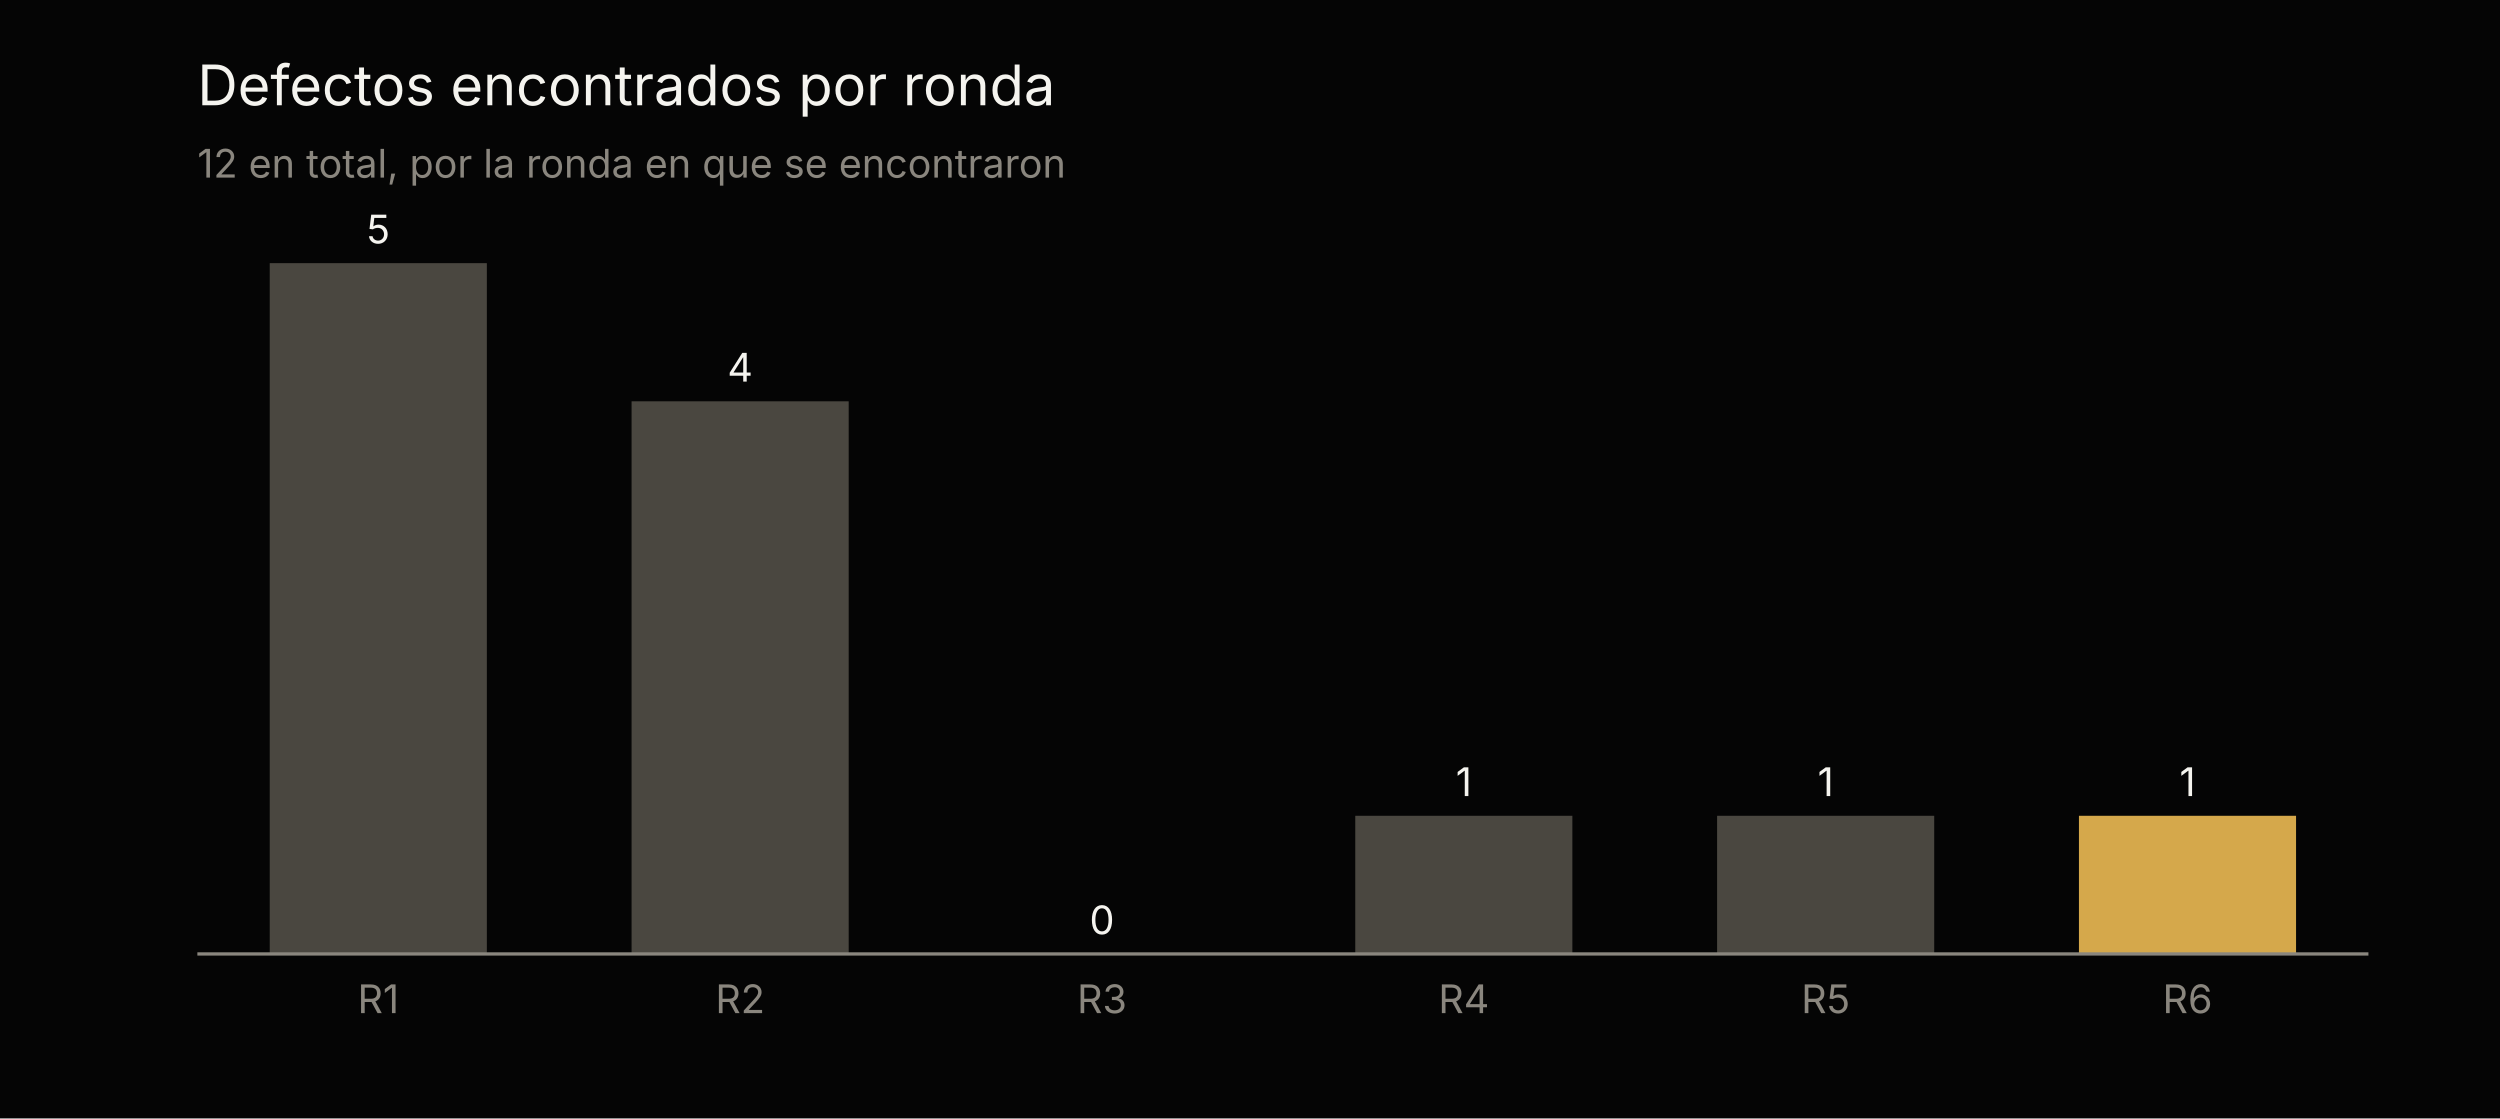
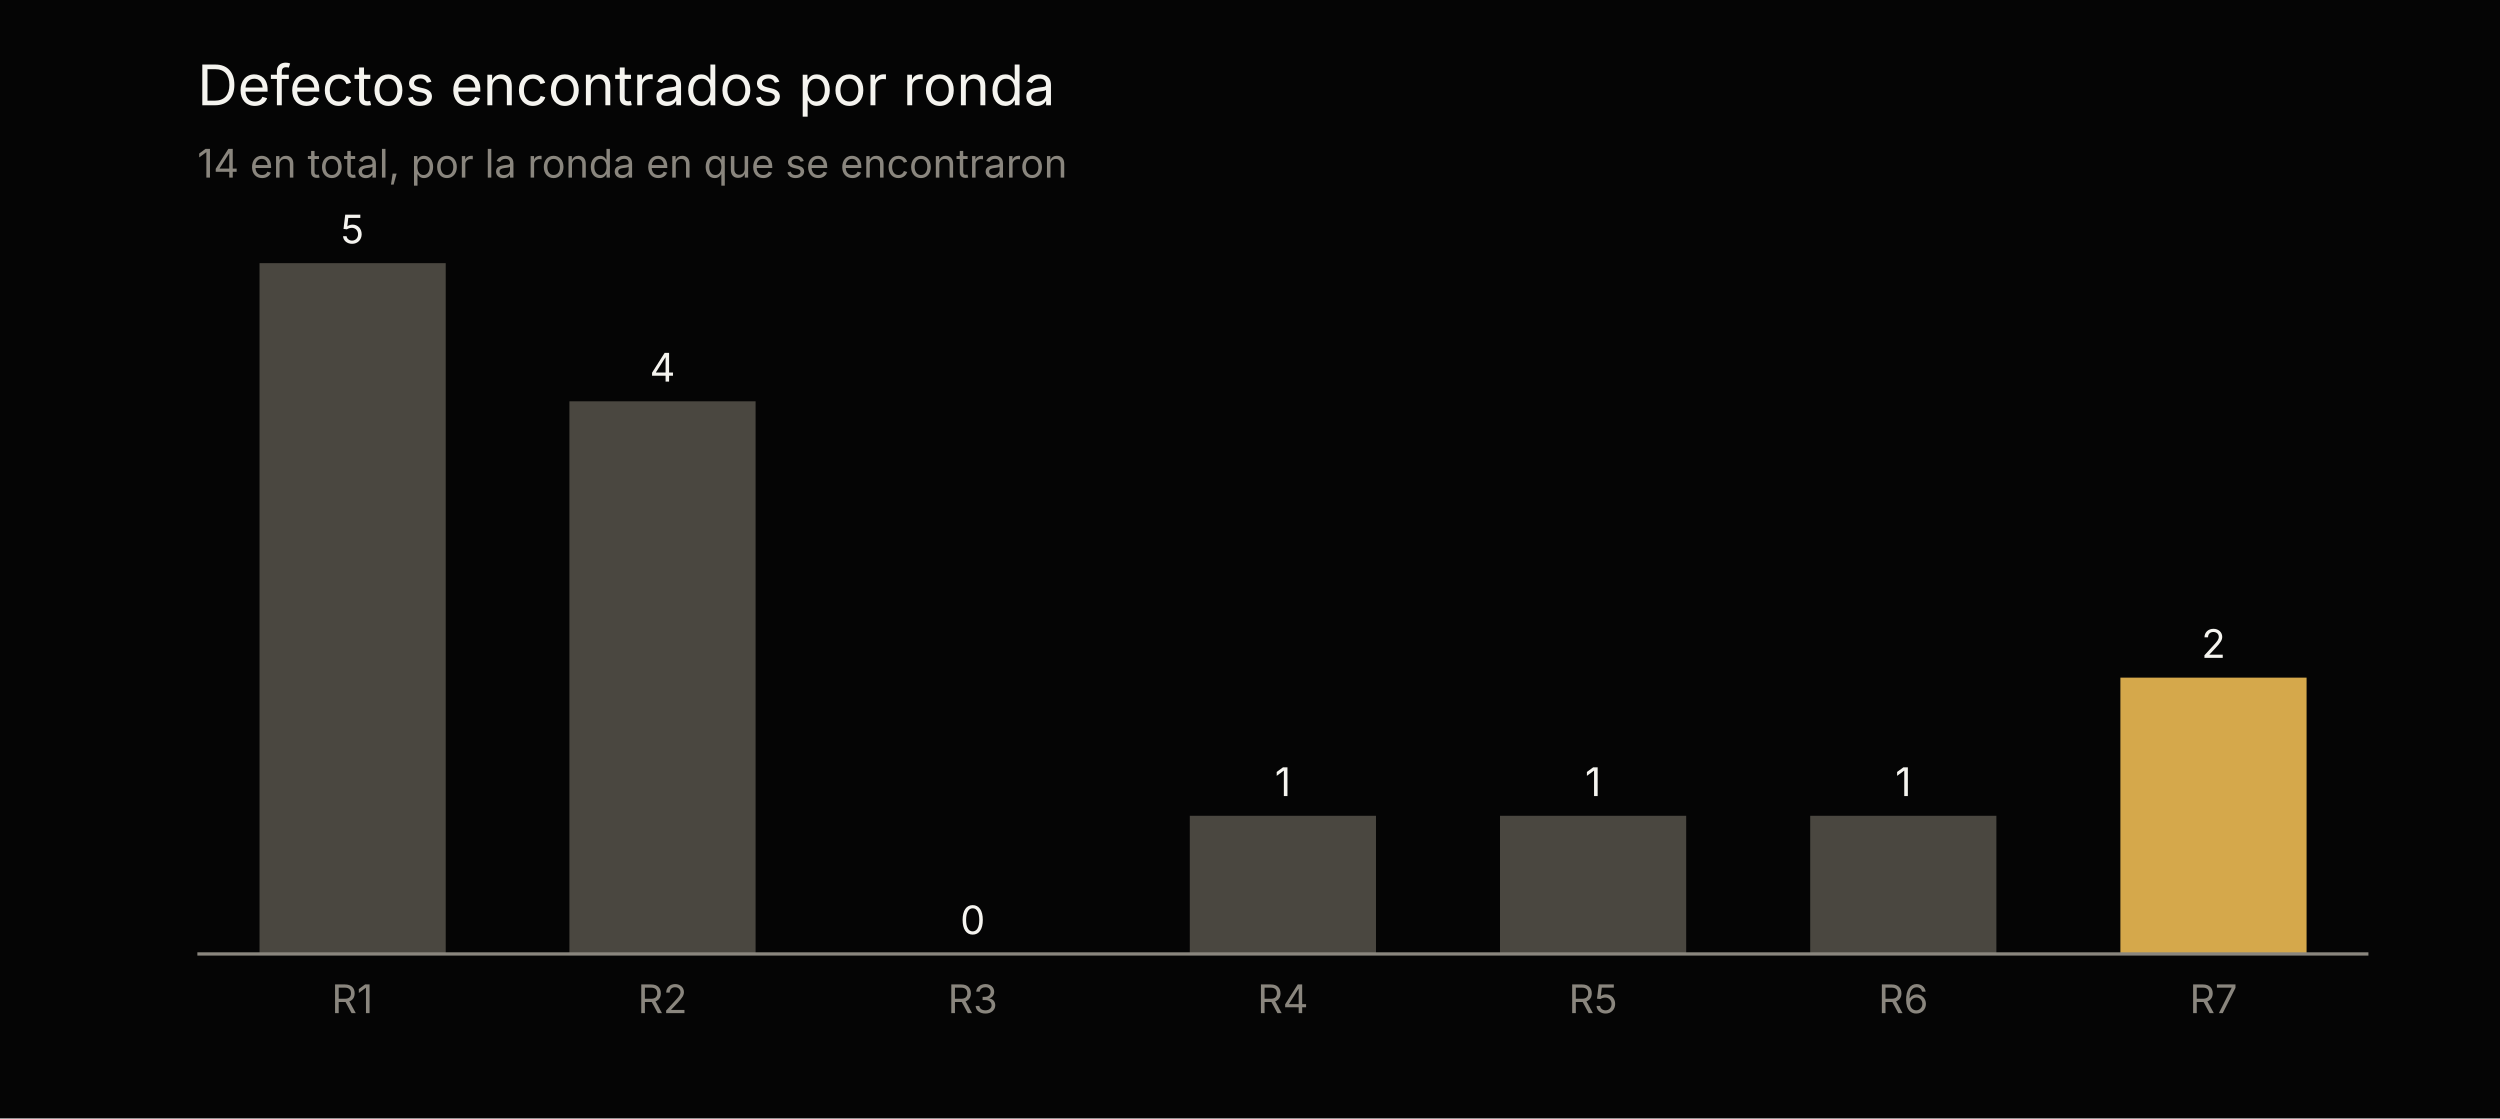
<svg xmlns="http://www.w3.org/2000/svg" viewBox="0 0 760 340" font-family="Inter, Arial, sans-serif" font-size="12">
  <rect width="760" height="340" fill="#050505" />
  <text x="60" y="32" font-size="17" fill="#f5f4ef">Defectos encontrados por ronda</text>
-   <text x="60" y="54" fill="#8a867e">12 en total, por la ronda en que se encontraron</text>
-   <rect x="82.0" y="80.0" width="66.0" height="210.0" fill="#4a4740" />
-   <text x="115.0" y="74.0" text-anchor="middle" fill="#f5f4ef">5</text>
-   <text x="115.0" y="308" text-anchor="middle" fill="#8a867e">R1</text>
-   <rect x="192.0" y="122.0" width="66.0" height="168.0" fill="#4a4740" />
-   <text x="225.0" y="116.0" text-anchor="middle" fill="#f5f4ef">4</text>
-   <text x="225.0" y="308" text-anchor="middle" fill="#8a867e">R2</text>
-   <rect x="302.0" y="290.0" width="66.0" height="0.0" fill="#4a4740" />
-   <text x="335.0" y="284.0" text-anchor="middle" fill="#f5f4ef">0</text>
-   <text x="335.0" y="308" text-anchor="middle" fill="#8a867e">R3</text>
-   <rect x="412.0" y="248.0" width="66.0" height="42.0" fill="#4a4740" />
-   <text x="445.0" y="242.0" text-anchor="middle" fill="#f5f4ef">1</text>
-   <text x="445.0" y="308" text-anchor="middle" fill="#8a867e">R4</text>
-   <rect x="522.0" y="248.0" width="66.0" height="42.0" fill="#4a4740" />
-   <text x="555.0" y="242.0" text-anchor="middle" fill="#f5f4ef">1</text>
-   <text x="555.0" y="308" text-anchor="middle" fill="#8a867e">R5</text>
-   <rect x="632.0" y="248.0" width="66.0" height="42.0" fill="#d5a84b" />
-   <text x="665.0" y="242.0" text-anchor="middle" fill="#f5f4ef">1</text>
-   <text x="665.0" y="308" text-anchor="middle" fill="#8a867e">R6</text>
+   <text x="60" y="54" fill="#8a867e">14 en total, por la ronda en que se encontraron</text>
+   <rect x="78.9" y="80.0" width="56.6" height="210.0" fill="#4a4740" />
+   <text x="107.1" y="74.0" text-anchor="middle" fill="#f5f4ef">5</text>
+   <text x="107.1" y="308" text-anchor="middle" fill="#8a867e">R1</text>
+   <rect x="173.1" y="122.0" width="56.6" height="168.0" fill="#4a4740" />
+   <text x="201.4" y="116.0" text-anchor="middle" fill="#f5f4ef">4</text>
+   <text x="201.4" y="308" text-anchor="middle" fill="#8a867e">R2</text>
+   <rect x="267.4" y="290.0" width="56.6" height="0.0" fill="#4a4740" />
+   <text x="295.7" y="284.0" text-anchor="middle" fill="#f5f4ef">0</text>
+   <text x="295.7" y="308" text-anchor="middle" fill="#8a867e">R3</text>
+   <rect x="361.7" y="248.0" width="56.6" height="42.0" fill="#4a4740" />
+   <text x="390.0" y="242.0" text-anchor="middle" fill="#f5f4ef">1</text>
+   <text x="390.0" y="308" text-anchor="middle" fill="#8a867e">R4</text>
+   <rect x="456.0" y="248.0" width="56.6" height="42.0" fill="#4a4740" />
+   <text x="484.3" y="242.0" text-anchor="middle" fill="#f5f4ef">1</text>
+   <text x="484.3" y="308" text-anchor="middle" fill="#8a867e">R5</text>
+   <rect x="550.3" y="248.0" width="56.6" height="42.0" fill="#4a4740" />
+   <text x="578.6" y="242.0" text-anchor="middle" fill="#f5f4ef">1</text>
+   <text x="578.6" y="308" text-anchor="middle" fill="#8a867e">R6</text>
+   <rect x="644.6" y="206.0" width="56.6" height="84.0" fill="#d5a84b" />
+   <text x="672.9" y="200.0" text-anchor="middle" fill="#f5f4ef">2</text>
+   <text x="672.9" y="308" text-anchor="middle" fill="#8a867e">R7</text>
  <line x1="60" x2="720" y1="290" y2="290" stroke="#8a867e" />
</svg>
